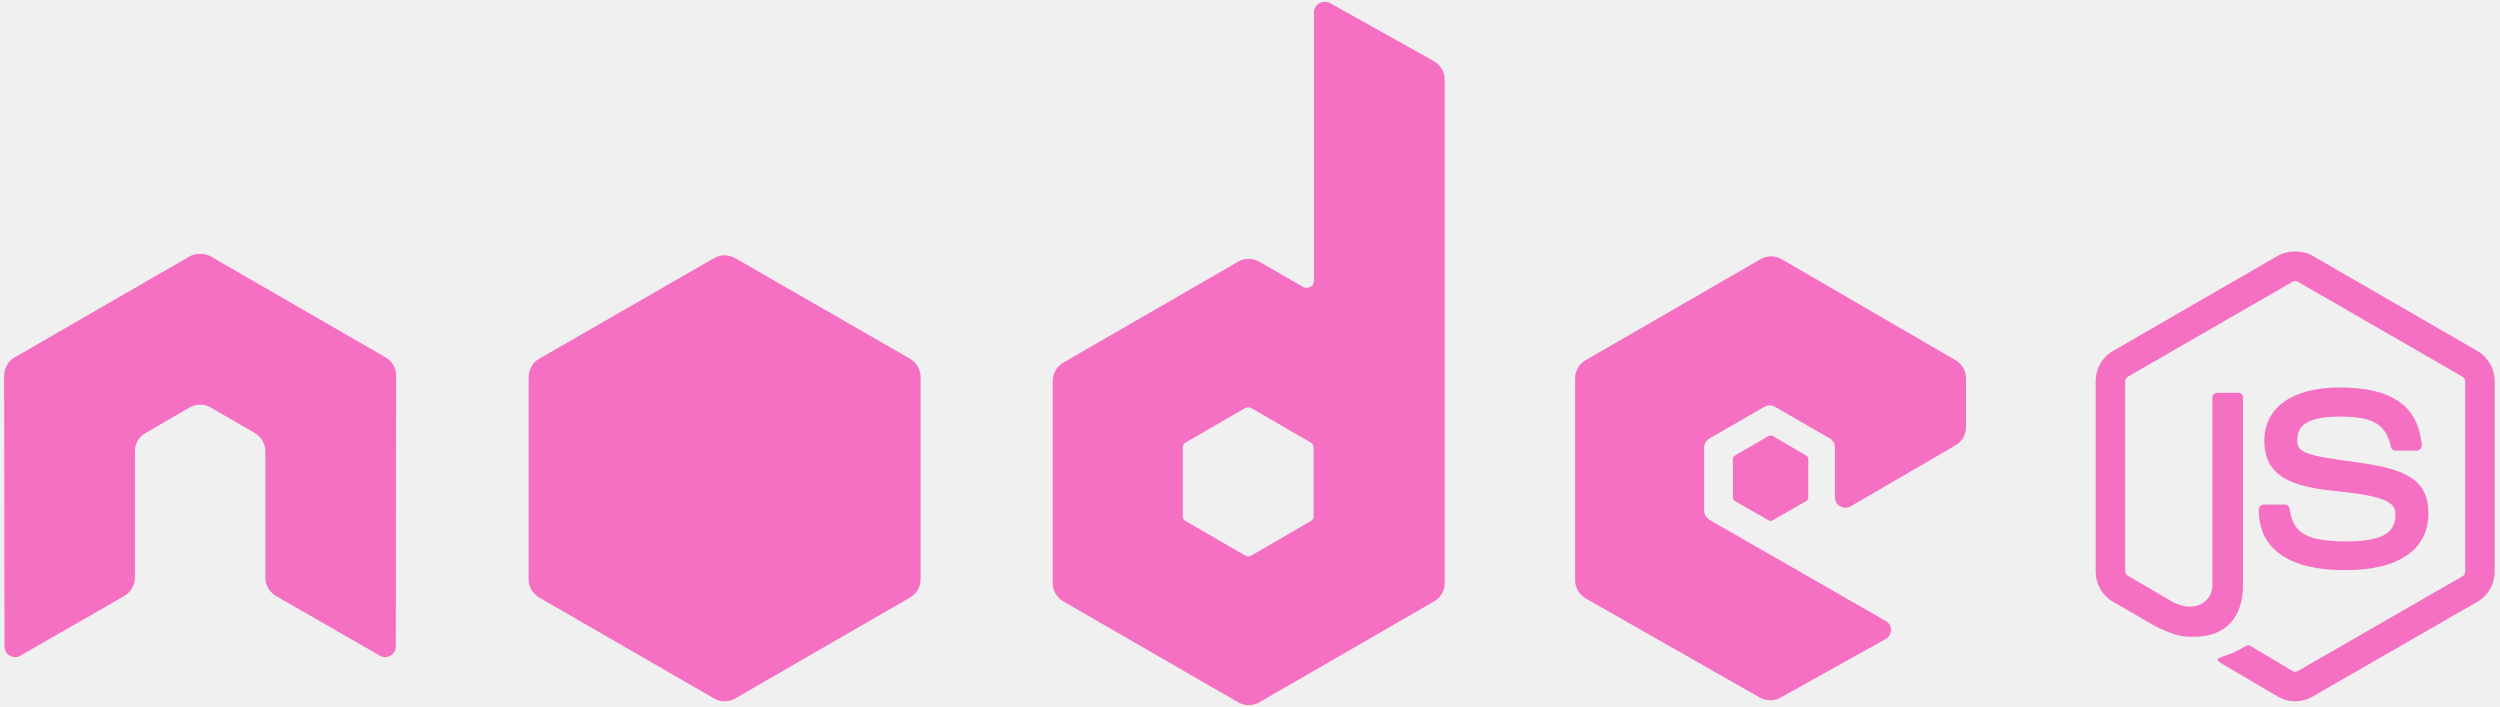
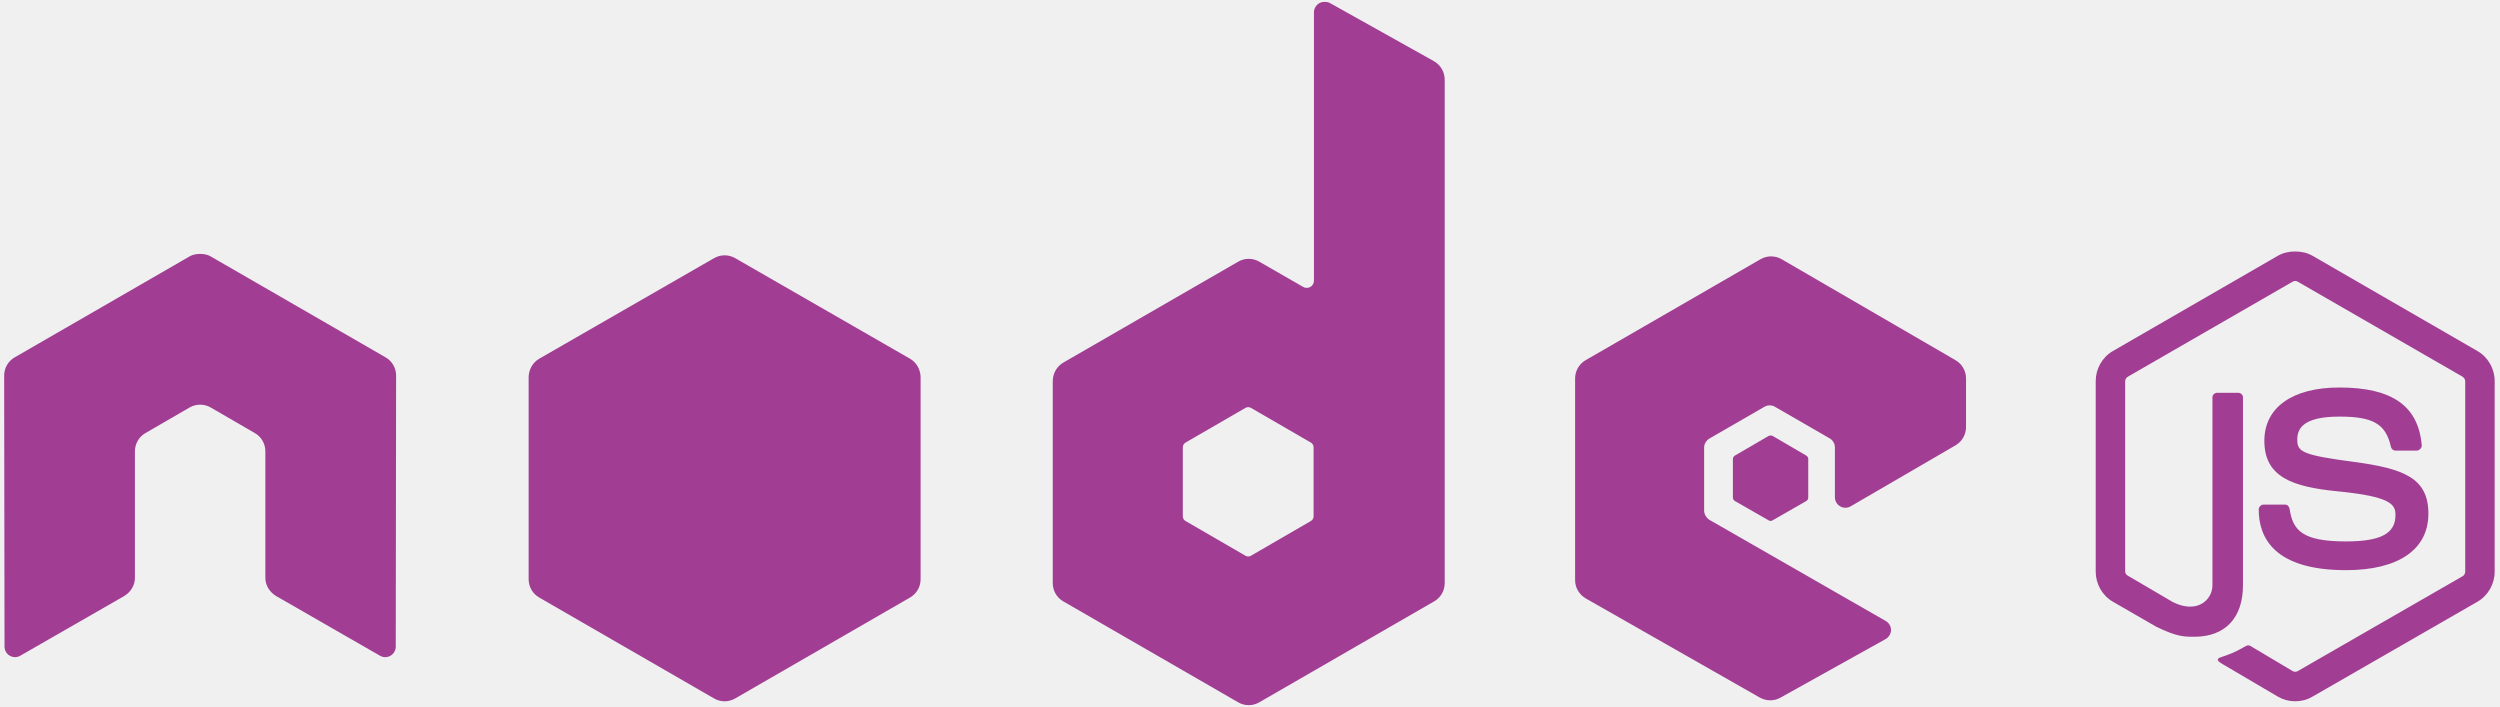
<svg xmlns="http://www.w3.org/2000/svg" width="92" height="26" viewBox="0 0 92 26" fill="none">
  <g clip-path="url(#clip0_66_271)">
-     <path d="M84.463 9.254C84.24 9.254 84.023 9.3 83.831 9.409L77.754 12.918C77.361 13.145 77.122 13.573 77.122 14.028V21.034C77.122 21.488 77.361 21.916 77.754 22.143L79.341 23.059C80.112 23.439 80.397 23.433 80.747 23.433C81.889 23.433 82.541 22.74 82.541 21.537V14.621C82.541 14.524 82.456 14.454 82.36 14.454H81.599C81.501 14.454 81.418 14.524 81.418 14.621V21.537C81.418 22.07 80.862 22.607 79.961 22.156L78.309 21.188C78.251 21.157 78.206 21.1 78.206 21.034V14.028C78.206 13.961 78.25 13.894 78.309 13.86L84.373 10.364C84.4 10.348 84.431 10.34 84.463 10.34C84.495 10.34 84.526 10.348 84.553 10.364L90.617 13.86C90.675 13.895 90.72 13.96 90.72 14.028V21.034C90.72 21.101 90.686 21.169 90.63 21.201L84.553 24.698C84.501 24.729 84.43 24.729 84.373 24.698L82.812 23.769C82.788 23.756 82.761 23.749 82.734 23.749C82.707 23.749 82.681 23.756 82.657 23.769C82.226 24.013 82.145 24.041 81.741 24.181C81.641 24.216 81.49 24.27 81.792 24.44L83.831 25.639C84.023 25.75 84.241 25.808 84.463 25.807C84.685 25.808 84.903 25.751 85.095 25.639L91.172 22.143C91.565 21.914 91.804 21.488 91.804 21.034V14.028C91.804 13.573 91.565 13.146 91.172 12.919L85.095 9.409C84.905 9.301 84.686 9.255 84.463 9.255L84.463 9.254Z" fill="#f56fc3" />
-     <path d="M86.088 14.26C84.358 14.26 83.328 14.997 83.328 16.221C83.328 17.55 84.35 17.915 86.011 18.079C87.998 18.273 88.153 18.565 88.153 18.956C88.153 19.635 87.612 19.924 86.334 19.924C84.728 19.924 84.375 19.523 84.257 18.724C84.243 18.638 84.176 18.569 84.089 18.569H83.302C83.205 18.569 83.121 18.653 83.121 18.75C83.121 19.773 83.677 20.982 86.334 20.982C88.256 20.982 89.365 20.227 89.365 18.905C89.365 17.594 88.47 17.242 86.604 16.995C84.72 16.746 84.54 16.624 84.54 16.183C84.54 15.818 84.693 15.331 86.088 15.331C87.335 15.331 87.796 15.6 87.985 16.441C88.001 16.52 88.071 16.582 88.153 16.582H88.94C88.988 16.582 89.035 16.553 89.069 16.518C89.102 16.481 89.125 16.439 89.12 16.389C88.998 14.941 88.033 14.26 86.088 14.26Z" fill="#f56fc3" />
-     <path d="M48.74 0.069C48.672 0.069 48.605 0.086 48.546 0.12C48.488 0.154 48.439 0.203 48.405 0.262C48.371 0.321 48.353 0.388 48.353 0.456V10.325C48.353 10.422 48.308 10.509 48.224 10.557C48.183 10.581 48.136 10.594 48.088 10.594C48.041 10.594 47.994 10.581 47.953 10.557L46.34 9.629C46.223 9.561 46.089 9.525 45.953 9.525C45.817 9.525 45.684 9.561 45.566 9.629L39.128 13.344C38.888 13.483 38.741 13.75 38.741 14.028V21.459C38.741 21.737 38.888 21.991 39.128 22.13L45.566 25.846C45.684 25.914 45.817 25.95 45.953 25.95C46.089 25.95 46.223 25.914 46.34 25.846L52.778 22.13C52.896 22.062 52.994 21.964 53.062 21.847C53.13 21.729 53.165 21.595 53.165 21.459V2.933C53.165 2.794 53.128 2.657 53.058 2.537C52.987 2.417 52.886 2.317 52.765 2.249L48.933 0.107C48.873 0.074 48.807 0.068 48.74 0.069ZM7.326 9.345C7.204 9.35 7.088 9.371 6.978 9.435L0.54 13.151C0.422 13.218 0.324 13.316 0.256 13.434C0.189 13.552 0.153 13.685 0.153 13.821L0.166 23.794C0.166 23.933 0.238 24.062 0.36 24.13C0.418 24.165 0.485 24.183 0.553 24.183C0.621 24.183 0.688 24.165 0.747 24.13L4.566 21.937C4.808 21.793 4.965 21.543 4.965 21.266V16.608C4.965 16.33 5.112 16.075 5.353 15.937L6.978 14.995C7.096 14.927 7.229 14.892 7.365 14.892C7.498 14.892 7.634 14.925 7.752 14.995L9.378 15.937C9.496 16.005 9.594 16.103 9.662 16.221C9.73 16.338 9.765 16.472 9.765 16.608V21.265C9.765 21.543 9.924 21.794 10.165 21.936L13.983 24.13C14.042 24.165 14.109 24.183 14.177 24.183C14.245 24.183 14.312 24.165 14.371 24.13C14.43 24.096 14.478 24.047 14.512 23.988C14.546 23.929 14.564 23.862 14.564 23.794L14.577 13.821C14.578 13.685 14.542 13.552 14.474 13.434C14.406 13.316 14.308 13.218 14.19 13.151L7.752 9.435C7.643 9.371 7.527 9.35 7.404 9.345H7.326ZM65.176 9.435C65.042 9.435 64.91 9.469 64.789 9.538L58.352 13.254C58.234 13.322 58.136 13.419 58.068 13.537C58 13.655 57.964 13.789 57.964 13.925V21.356C57.964 21.635 58.122 21.889 58.364 22.027L64.751 25.665C64.986 25.799 65.274 25.81 65.512 25.678L69.382 23.523C69.505 23.455 69.588 23.328 69.589 23.188C69.589 23.12 69.572 23.053 69.538 22.994C69.504 22.935 69.454 22.886 69.395 22.852L62.919 19.137C62.797 19.067 62.712 18.927 62.712 18.788V16.466C62.712 16.327 62.798 16.2 62.919 16.131L64.931 14.97C64.99 14.935 65.057 14.918 65.125 14.918C65.193 14.918 65.26 14.935 65.318 14.97L67.331 16.131C67.39 16.165 67.439 16.213 67.473 16.272C67.507 16.331 67.525 16.398 67.524 16.466V18.298C67.524 18.366 67.542 18.433 67.576 18.492C67.61 18.551 67.659 18.599 67.718 18.633C67.838 18.703 67.984 18.703 68.105 18.633L71.962 16.389C72.08 16.321 72.178 16.223 72.246 16.105C72.314 15.988 72.35 15.854 72.35 15.718V13.925C72.35 13.648 72.203 13.393 71.962 13.254L65.563 9.538C65.446 9.47 65.312 9.435 65.176 9.435V9.435ZM45.927 14.983C45.961 14.983 46.001 14.991 46.031 15.008L48.237 16.285C48.297 16.32 48.34 16.384 48.34 16.453V19.008C48.34 19.077 48.297 19.141 48.237 19.175L46.031 20.453C46.001 20.47 45.968 20.478 45.934 20.478C45.9 20.478 45.867 20.47 45.837 20.453L43.631 19.175C43.571 19.141 43.528 19.077 43.528 19.008V16.453C43.528 16.384 43.571 16.32 43.631 16.285L45.837 15.008C45.864 14.992 45.895 14.983 45.928 14.983V14.983H45.927Z" fill="#f56fc3" />
-     <path d="M26.666 9.396C26.532 9.396 26.399 9.43 26.279 9.499L19.841 13.202C19.6 13.341 19.454 13.608 19.454 13.886V21.317C19.454 21.595 19.601 21.849 19.841 21.988L26.279 25.704C26.397 25.772 26.53 25.808 26.666 25.808C26.802 25.808 26.936 25.772 27.053 25.704L33.491 21.988C33.609 21.92 33.707 21.822 33.775 21.705C33.843 21.587 33.878 21.453 33.878 21.317V13.886C33.878 13.608 33.731 13.341 33.491 13.202L27.053 9.499C26.935 9.432 26.802 9.396 26.666 9.396ZM65.164 16.028C65.138 16.028 65.11 16.028 65.086 16.041L63.848 16.763C63.825 16.776 63.806 16.794 63.792 16.817C63.778 16.84 63.771 16.866 63.77 16.892V18.311C63.77 18.365 63.801 18.413 63.848 18.44L65.086 19.15C65.133 19.177 65.182 19.177 65.228 19.15L66.467 18.44C66.49 18.427 66.509 18.409 66.523 18.386C66.536 18.363 66.544 18.337 66.544 18.311V16.892C66.544 16.866 66.536 16.84 66.523 16.817C66.509 16.795 66.49 16.776 66.467 16.763L65.228 16.04C65.205 16.027 65.189 16.028 65.164 16.028V16.028Z" fill="#f56fc3" />
+     <path d="M84.463 9.254C84.24 9.254 84.023 9.3 83.831 9.409L77.754 12.918C77.361 13.145 77.122 13.573 77.122 14.028V21.034C77.122 21.488 77.361 21.916 77.754 22.143L79.341 23.059C80.112 23.439 80.397 23.433 80.747 23.433C81.889 23.433 82.541 22.74 82.541 21.537V14.621C82.541 14.524 82.456 14.454 82.36 14.454H81.599C81.501 14.454 81.418 14.524 81.418 14.621V21.537C81.418 22.07 80.862 22.607 79.961 22.156L78.309 21.188C78.251 21.157 78.206 21.1 78.206 21.034V14.028C78.206 13.961 78.25 13.894 78.309 13.86L84.373 10.364C84.4 10.348 84.431 10.34 84.463 10.34C84.495 10.34 84.526 10.348 84.553 10.364L90.617 13.86C90.675 13.895 90.72 13.96 90.72 14.028V21.034C90.72 21.101 90.686 21.169 90.63 21.201L84.553 24.698C84.501 24.729 84.43 24.729 84.373 24.698L82.812 23.769C82.788 23.756 82.761 23.749 82.734 23.749C82.707 23.749 82.681 23.756 82.657 23.769C82.226 24.013 82.145 24.041 81.741 24.181C81.641 24.216 81.49 24.27 81.792 24.44L83.831 25.639C84.023 25.75 84.241 25.808 84.463 25.807C84.685 25.808 84.903 25.751 85.095 25.639L91.172 22.143C91.565 21.914 91.804 21.488 91.804 21.034V14.028C91.804 13.573 91.565 13.146 91.172 12.919L85.095 9.409C84.905 9.301 84.686 9.255 84.463 9.255L84.463 9.254Z" fill="#a13e94" />
+     <path d="M86.088 14.26C84.358 14.26 83.328 14.997 83.328 16.221C83.328 17.55 84.35 17.915 86.011 18.079C87.998 18.273 88.153 18.565 88.153 18.956C88.153 19.635 87.612 19.924 86.334 19.924C84.728 19.924 84.375 19.523 84.257 18.724C84.243 18.638 84.176 18.569 84.089 18.569H83.302C83.205 18.569 83.121 18.653 83.121 18.75C83.121 19.773 83.677 20.982 86.334 20.982C88.256 20.982 89.365 20.227 89.365 18.905C89.365 17.594 88.47 17.242 86.604 16.995C84.72 16.746 84.54 16.624 84.54 16.183C84.54 15.818 84.693 15.331 86.088 15.331C87.335 15.331 87.796 15.6 87.985 16.441C88.001 16.52 88.071 16.582 88.153 16.582H88.94C88.988 16.582 89.035 16.553 89.069 16.518C89.102 16.481 89.125 16.439 89.12 16.389C88.998 14.941 88.033 14.26 86.088 14.26Z" fill="#a13e94" />
+     <path d="M48.74 0.069C48.672 0.069 48.605 0.086 48.546 0.12C48.488 0.154 48.439 0.203 48.405 0.262C48.371 0.321 48.353 0.388 48.353 0.456V10.325C48.353 10.422 48.308 10.509 48.224 10.557C48.183 10.581 48.136 10.594 48.088 10.594C48.041 10.594 47.994 10.581 47.953 10.557L46.34 9.629C46.223 9.561 46.089 9.525 45.953 9.525C45.817 9.525 45.684 9.561 45.566 9.629L39.128 13.344C38.888 13.483 38.741 13.75 38.741 14.028V21.459C38.741 21.737 38.888 21.991 39.128 22.13L45.566 25.846C45.684 25.914 45.817 25.95 45.953 25.95C46.089 25.95 46.223 25.914 46.34 25.846L52.778 22.13C52.896 22.062 52.994 21.964 53.062 21.847C53.13 21.729 53.165 21.595 53.165 21.459V2.933C53.165 2.794 53.128 2.657 53.058 2.537C52.987 2.417 52.886 2.317 52.765 2.249L48.933 0.107C48.873 0.074 48.807 0.068 48.74 0.069ZM7.326 9.345C7.204 9.35 7.088 9.371 6.978 9.435L0.54 13.151C0.422 13.218 0.324 13.316 0.256 13.434C0.189 13.552 0.153 13.685 0.153 13.821L0.166 23.794C0.166 23.933 0.238 24.062 0.36 24.13C0.418 24.165 0.485 24.183 0.553 24.183C0.621 24.183 0.688 24.165 0.747 24.13L4.566 21.937C4.808 21.793 4.965 21.543 4.965 21.266V16.608C4.965 16.33 5.112 16.075 5.353 15.937L6.978 14.995C7.096 14.927 7.229 14.892 7.365 14.892C7.498 14.892 7.634 14.925 7.752 14.995L9.378 15.937C9.496 16.005 9.594 16.103 9.662 16.221C9.73 16.338 9.765 16.472 9.765 16.608V21.265C9.765 21.543 9.924 21.794 10.165 21.936L13.983 24.13C14.042 24.165 14.109 24.183 14.177 24.183C14.245 24.183 14.312 24.165 14.371 24.13C14.43 24.096 14.478 24.047 14.512 23.988C14.546 23.929 14.564 23.862 14.564 23.794L14.577 13.821C14.578 13.685 14.542 13.552 14.474 13.434C14.406 13.316 14.308 13.218 14.19 13.151L7.752 9.435C7.643 9.371 7.527 9.35 7.404 9.345H7.326ZM65.176 9.435C65.042 9.435 64.91 9.469 64.789 9.538L58.352 13.254C58.234 13.322 58.136 13.419 58.068 13.537C58 13.655 57.964 13.789 57.964 13.925V21.356C57.964 21.635 58.122 21.889 58.364 22.027L64.751 25.665C64.986 25.799 65.274 25.81 65.512 25.678L69.382 23.523C69.505 23.455 69.588 23.328 69.589 23.188C69.589 23.12 69.572 23.053 69.538 22.994C69.504 22.935 69.454 22.886 69.395 22.852L62.919 19.137C62.797 19.067 62.712 18.927 62.712 18.788V16.466C62.712 16.327 62.798 16.2 62.919 16.131L64.931 14.97C64.99 14.935 65.057 14.918 65.125 14.918C65.193 14.918 65.26 14.935 65.318 14.97L67.331 16.131C67.39 16.165 67.439 16.213 67.473 16.272C67.507 16.331 67.525 16.398 67.524 16.466V18.298C67.524 18.366 67.542 18.433 67.576 18.492C67.61 18.551 67.659 18.599 67.718 18.633C67.838 18.703 67.984 18.703 68.105 18.633L71.962 16.389C72.08 16.321 72.178 16.223 72.246 16.105C72.314 15.988 72.35 15.854 72.35 15.718V13.925C72.35 13.648 72.203 13.393 71.962 13.254L65.563 9.538C65.446 9.47 65.312 9.435 65.176 9.435V9.435ZM45.927 14.983C45.961 14.983 46.001 14.991 46.031 15.008L48.237 16.285C48.297 16.32 48.34 16.384 48.34 16.453V19.008C48.34 19.077 48.297 19.141 48.237 19.175L46.031 20.453C46.001 20.47 45.968 20.478 45.934 20.478C45.9 20.478 45.867 20.47 45.837 20.453L43.631 19.175C43.571 19.141 43.528 19.077 43.528 19.008V16.453C43.528 16.384 43.571 16.32 43.631 16.285L45.837 15.008C45.864 14.992 45.895 14.983 45.928 14.983V14.983H45.927Z" fill="#a13e94" />
+     <path d="M26.666 9.396C26.532 9.396 26.399 9.43 26.279 9.499L19.841 13.202C19.6 13.341 19.454 13.608 19.454 13.886V21.317C19.454 21.595 19.601 21.849 19.841 21.988L26.279 25.704C26.397 25.772 26.53 25.808 26.666 25.808C26.802 25.808 26.936 25.772 27.053 25.704L33.491 21.988C33.609 21.92 33.707 21.822 33.775 21.705C33.843 21.587 33.878 21.453 33.878 21.317V13.886C33.878 13.608 33.731 13.341 33.491 13.202L27.053 9.499C26.935 9.432 26.802 9.396 26.666 9.396ZM65.164 16.028C65.138 16.028 65.11 16.028 65.086 16.041L63.848 16.763C63.825 16.776 63.806 16.794 63.792 16.817C63.778 16.84 63.771 16.866 63.77 16.892V18.311C63.77 18.365 63.801 18.413 63.848 18.44L65.086 19.15C65.133 19.177 65.182 19.177 65.228 19.15L66.467 18.44C66.49 18.427 66.509 18.409 66.523 18.386C66.536 18.363 66.544 18.337 66.544 18.311V16.892C66.544 16.866 66.536 16.84 66.523 16.817C66.509 16.795 66.49 16.776 66.467 16.763L65.228 16.04C65.205 16.027 65.189 16.028 65.164 16.028V16.028Z" fill="#a13e94" />
  </g>
  <defs>
    <clipPath id="clip0_66_271">
      <rect width="91.808" height="26" fill="white" />
    </clipPath>
  </defs>
</svg>
